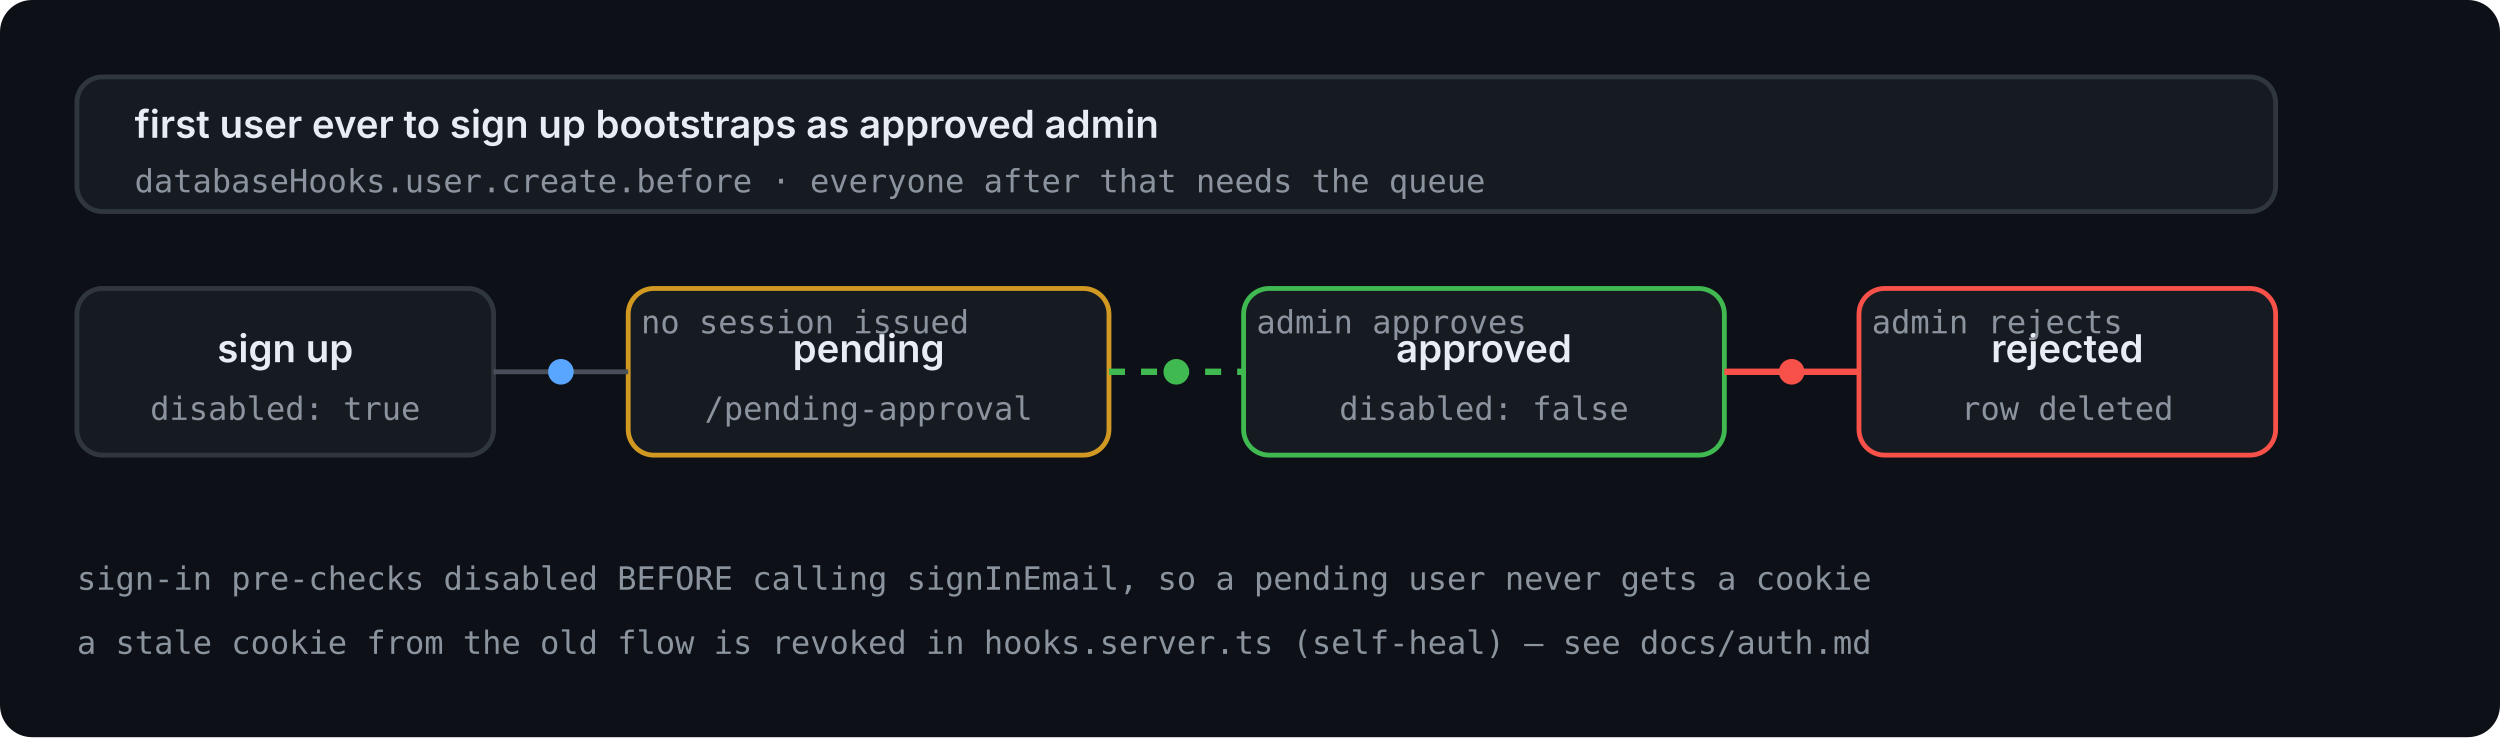
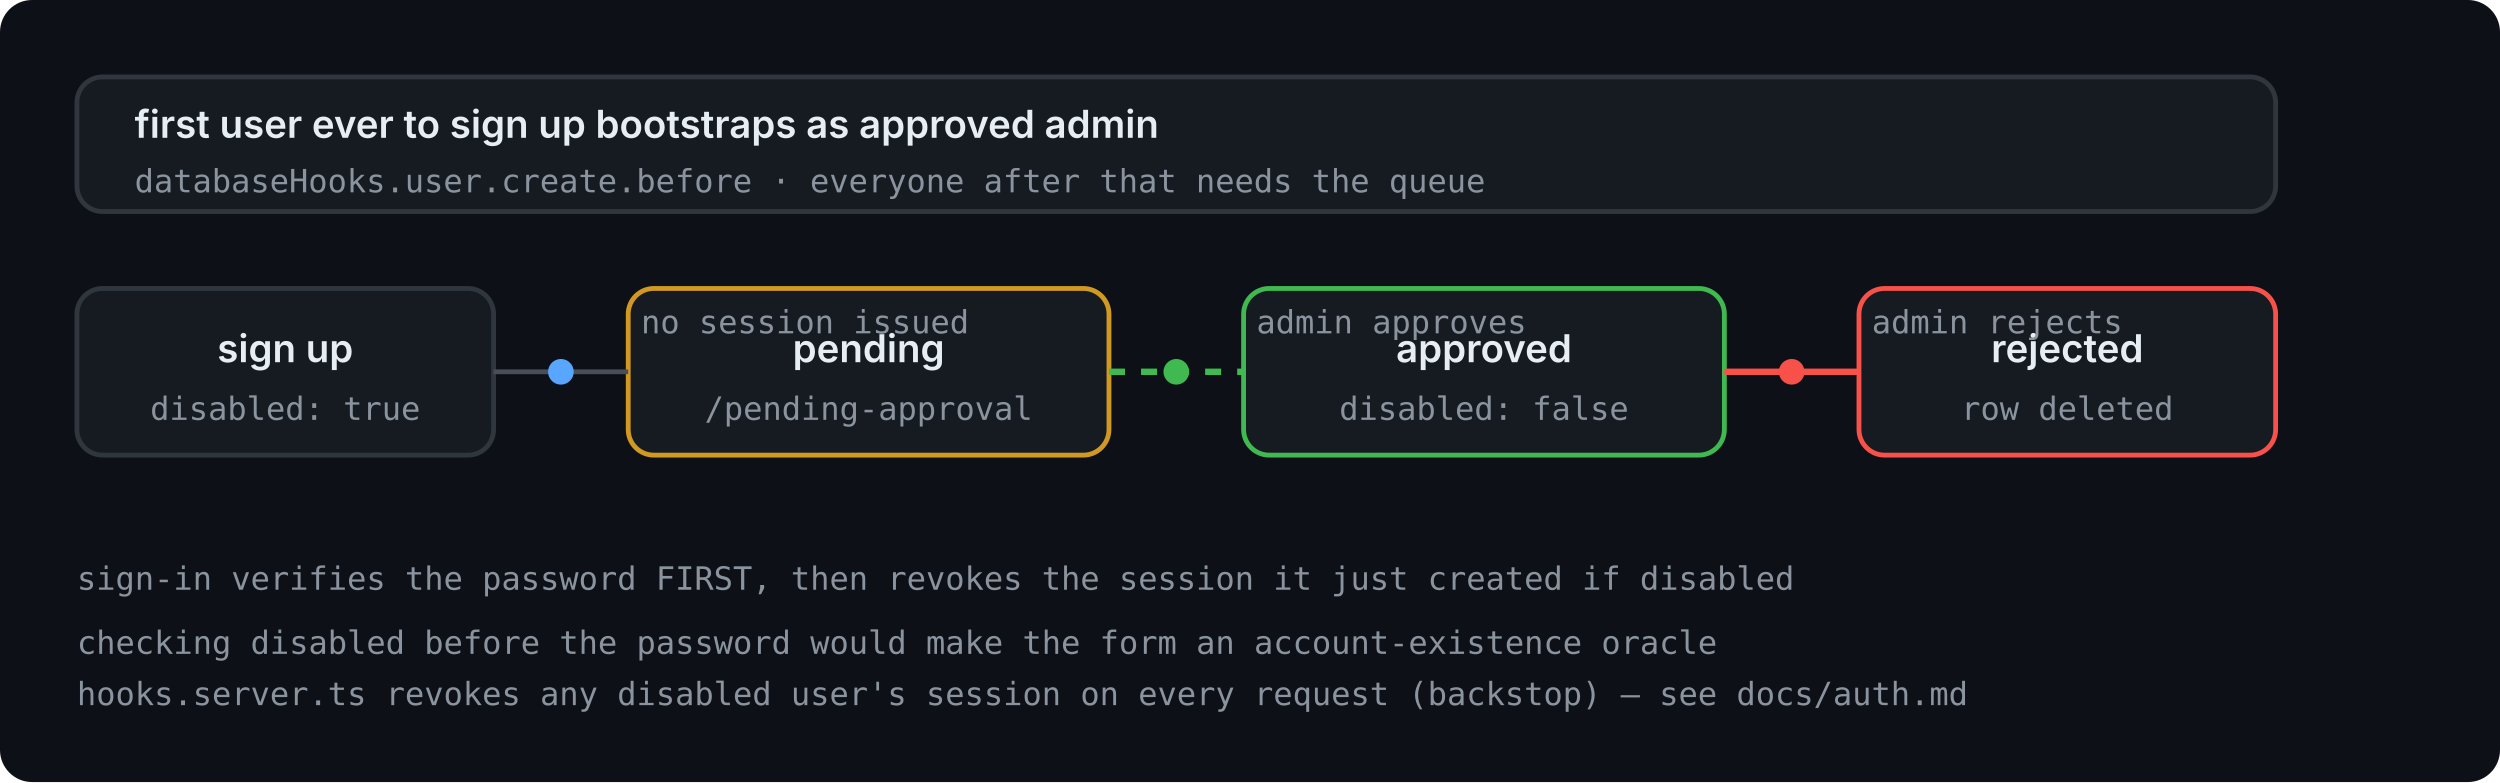
- <svg xmlns="http://www.w3.org/2000/svg" viewBox="0 0 780 230" width="780" height="230" role="img" aria-label="Approval gate state machine">
+ <svg xmlns="http://www.w3.org/2000/svg" viewBox="0 0 780 244" width="780" height="244" role="img" aria-label="Approval gate state machine">
  <style>
		.bg { fill: #0d1117; }
		.box { fill: #161b22; stroke: #30363d; stroke-width: 1.5; }
		.amber { fill: #161b22; stroke: #d29922; stroke-width: 1.5; }
		.green { fill: #161b22; stroke: #3fb950; stroke-width: 1.5; }
		.red { fill: #161b22; stroke: #f85149; stroke-width: 1.5; }
		.lbl { fill: #e6edf3; font: 600 12px ui-sans-serif, system-ui, -apple-system, "Segoe UI", sans-serif; }
		.sub { fill: #8b949e; font: 400 10px ui-monospace, SFMono-Regular, Menlo, monospace; }
		.edge { fill: #8b949e; font: 400 10px ui-monospace, SFMono-Regular, Menlo, monospace; }
		.wire { stroke: #484f58; stroke-width: 1.5; fill: none; }
		.wire-g { stroke: #3fb950; stroke-width: 2; fill: none; }
		.wire-r { stroke: #f85149; stroke-width: 2; fill: none; }
		@keyframes glow { 0%, 100% { opacity: .4; } 50% { opacity: 1; } }
		.p { animation: glow 2.2s ease-in-out infinite; }
		@keyframes dash { to { stroke-dashoffset: -30; } }
		.f { animation: dash 1.4s linear infinite; stroke-dasharray: 5 5; }
- 	</style>
-   <rect class="bg" x="0" y="0" width="780" height="230" rx="10" />
+ 	
+ 		/* Motion is decoration, and the animation is load-bearing in a way
+ 		   that is easy to miss: these rules use `animation-fill-mode: both`
+ 		   so before the delay elapses each element sits at its `from`
+ 		   keyframe. For the slide-in classes that keyframe is `opacity: 0`,
+ 		   and for the grow classes it is `scaleX(0)` — so wherever animation
+ 		   does not run (a reduced-motion preference, a renderer that drops
+ 		   the style element, a static export) the labels and the bars stay
+ 		   invisible instead of merely unanimated. The end state has to be
+ 		   the resting state. */
+ 		@media (prefers-reduced-motion: reduce) {
+ 			.f, .p, 
+ 			{
+ 				animation: none !important;
+ 				opacity: 1;
+ 				transform: none;
+ 			}
+ 		}
+ </style>
+   <rect class="bg" x="0" y="0" width="780" height="244" rx="10" />
  <rect class="box" x="24" y="90" width="130" height="52" rx="8" />
  <text class="lbl" x="89" y="113" text-anchor="middle">sign up</text>
  <text class="sub" x="89" y="131" text-anchor="middle">disabled: true</text>
  <rect class="amber" x="196" y="90" width="150" height="52" rx="8" />
  <text class="lbl" x="271" y="113" text-anchor="middle">pending</text>
  <text class="sub" x="271" y="131" text-anchor="middle">/pending-approval</text>
  <rect class="green" x="388" y="90" width="150" height="52" rx="8" />
  <text class="lbl" x="463" y="113" text-anchor="middle">approved</text>
  <text class="sub" x="463" y="131" text-anchor="middle">disabled: false</text>
  <rect class="red" x="580" y="90" width="130" height="52" rx="8" />
  <text class="lbl" x="645" y="113" text-anchor="middle">rejected</text>
  <text class="sub" x="645" y="131" text-anchor="middle">row deleted</text>
  <path class="wire" d="M154 116 H196" />
  <path class="wire-g f" d="M346 116 H388" />
  <path class="wire-r" d="M538 116 H580" />
  <circle class="p" cx="175" cy="116" r="4" fill="#58a6ff" />
  <circle class="p" cx="367" cy="116" r="4" fill="#3fb950" />
  <circle class="p" cx="559" cy="116" r="4" fill="#f85149" />
  <text class="edge" x="200" y="104">no session issued</text>
  <text class="edge" x="392" y="104">admin approves</text>
  <text class="edge" x="584" y="104">admin rejects</text>
  <rect class="box" x="24" y="24" width="686" height="42" rx="8" />
  <text class="lbl" x="42" y="43">first user ever to sign up bootstraps as approved admin</text>
  <text class="sub" x="42" y="60">databaseHooks.user.create.before · everyone after that needs the queue</text>
-   <text class="sub" x="24" y="184">sign-in pre-checks disabled BEFORE calling signInEmail, so a pending user never gets a cookie</text>
-   <text class="sub" x="24" y="204">a stale cookie from the old flow is revoked in hooks.server.ts (self-heal) — see docs/auth.md</text>
+   <text class="sub" x="24" y="184">sign-in verifies the password FIRST, then revokes the session it just created if disabled</text>
+   <text class="sub" x="24" y="204">checking disabled before the password would make the form an account-existence oracle</text>
+   <text class="sub" x="24" y="220">hooks.server.ts revokes any disabled user's session on every request (backstop) — see docs/auth.md</text>
</svg>
